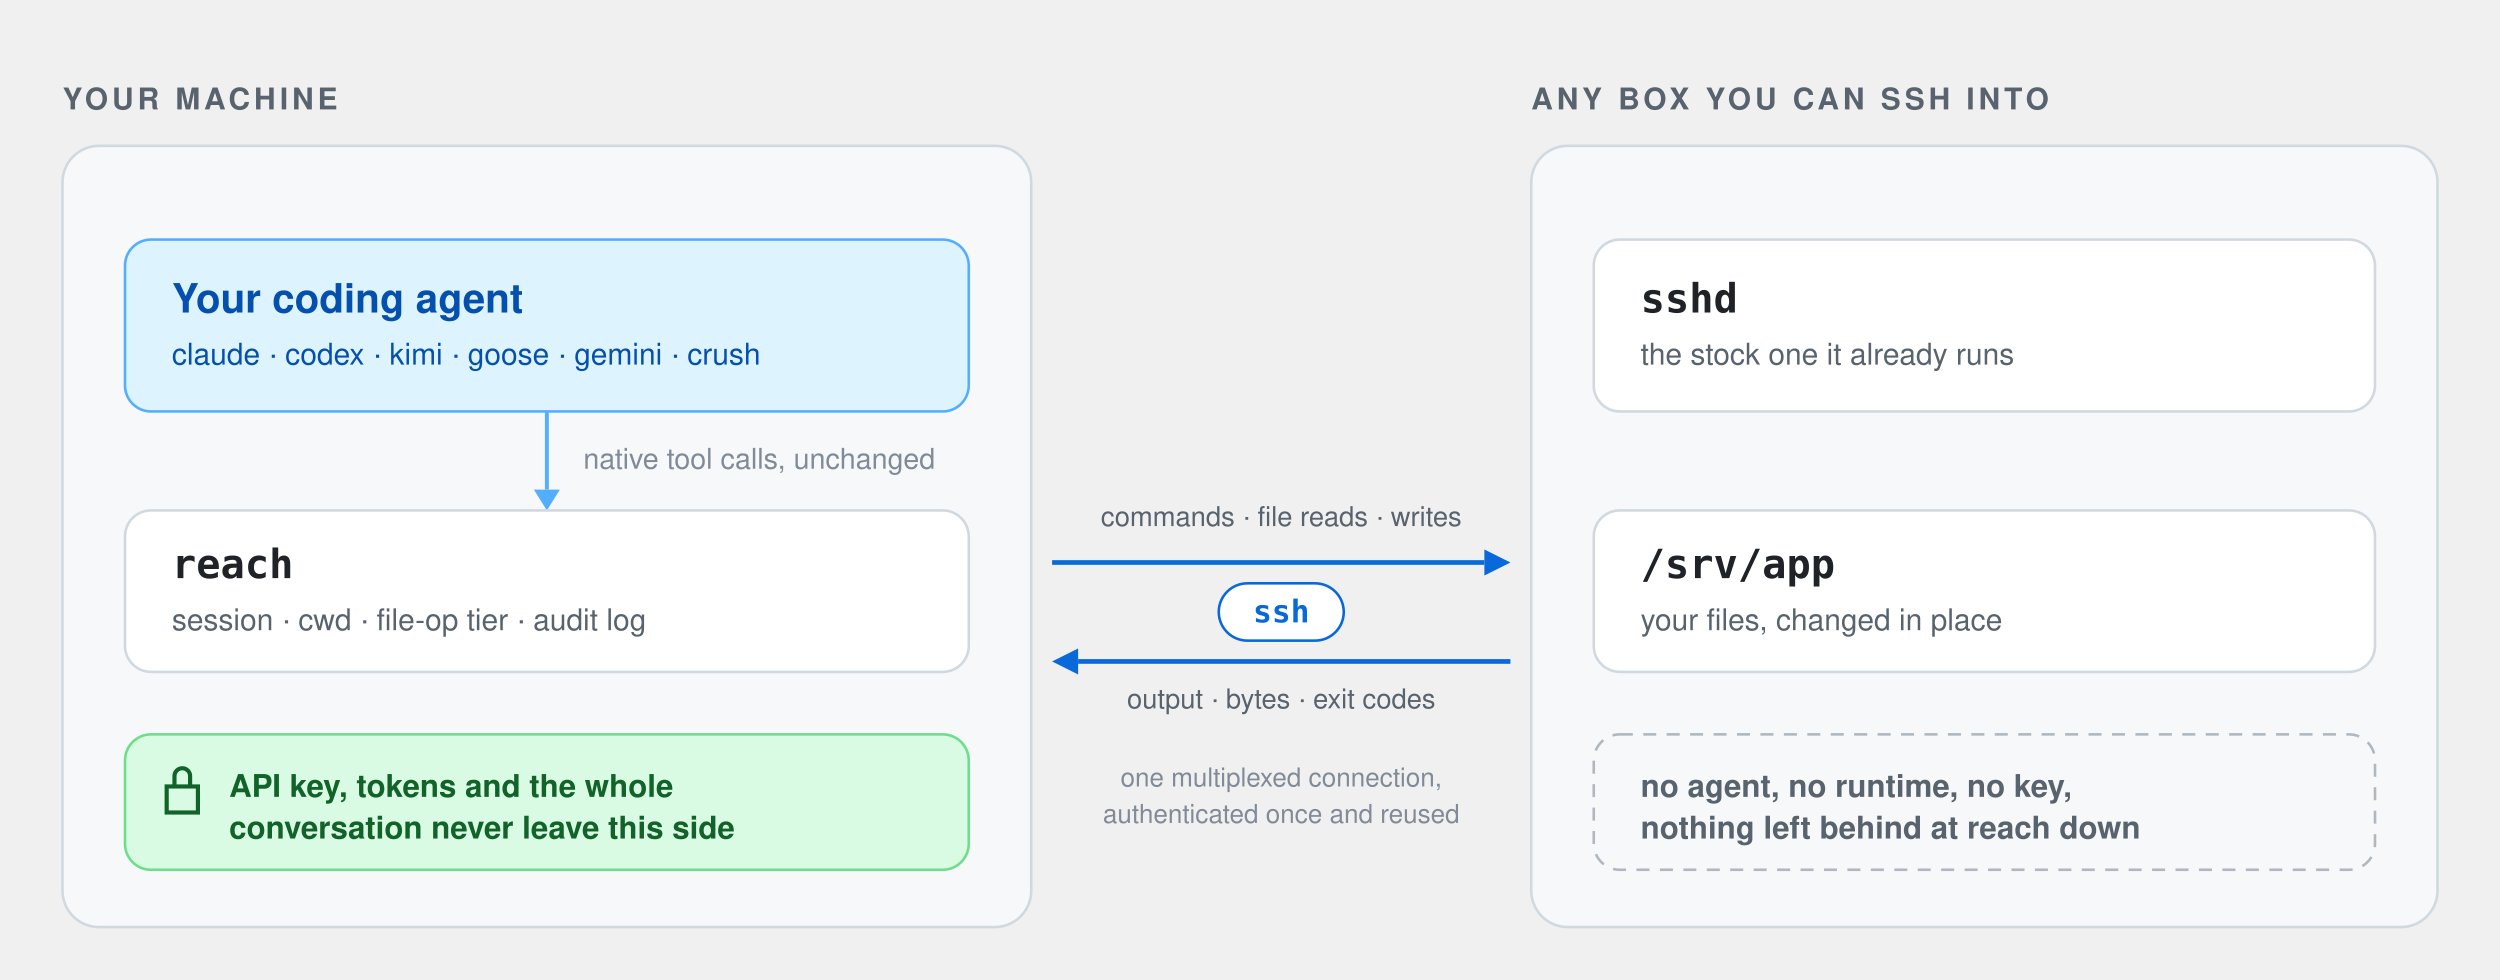
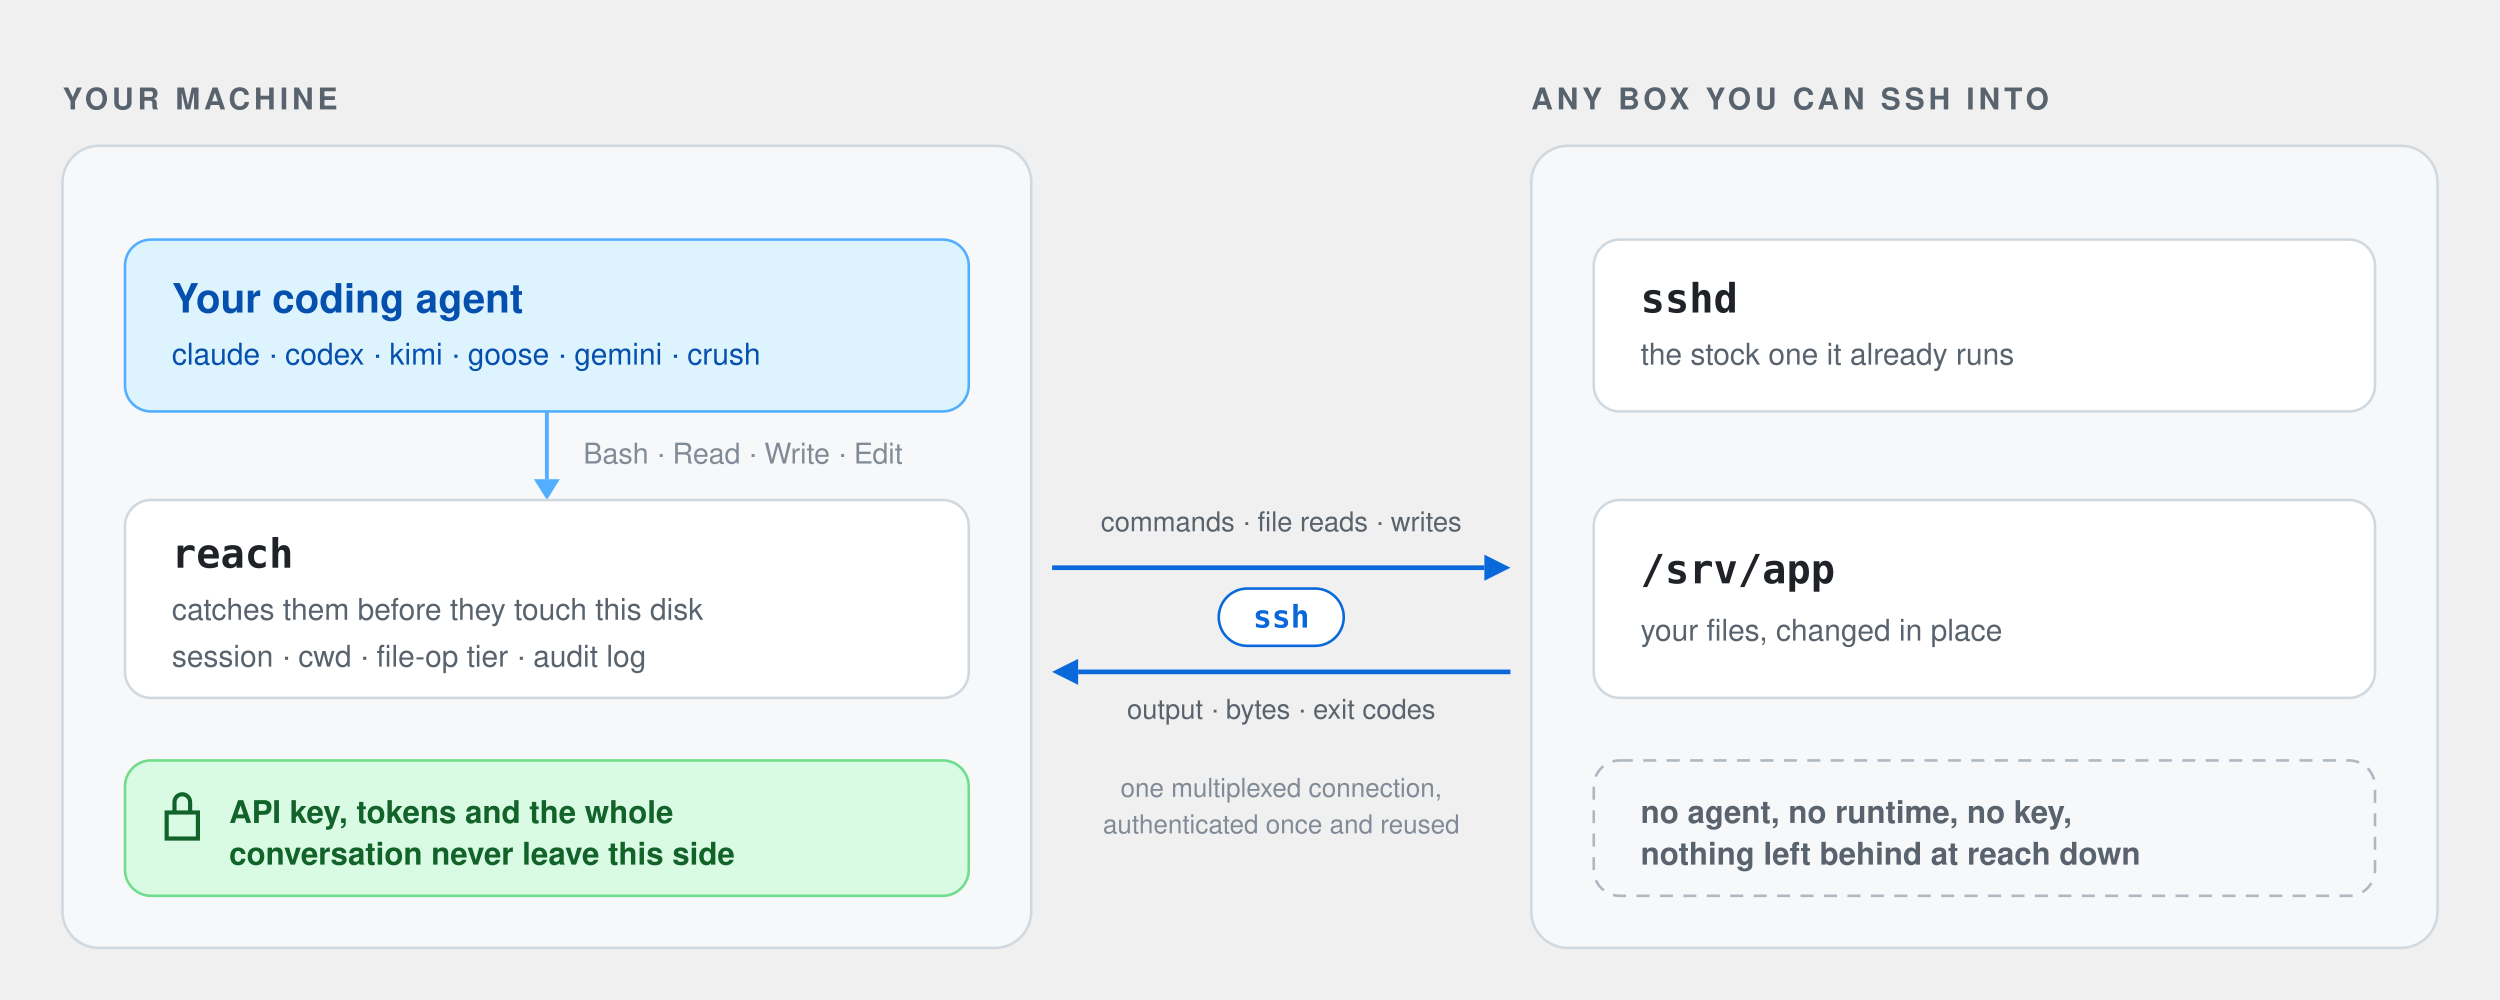
- <svg xmlns="http://www.w3.org/2000/svg" viewBox="0 0 960 376" width="960" height="376" role="img" aria-label="AgentReach architecture: the coding agent and its credentials run on your machine; only commands and file operations cross an ssh connection to the target, which needs nothing but stock sshd.">
+ <svg xmlns="http://www.w3.org/2000/svg" viewBox="0 0 960 384" width="960" height="384" role="img" aria-label="AgentReach architecture: the coding agent runs on your machine and reach intercepts its Bash, Read, Write and Edit calls before they touch the local disk, running them over one ssh connection on the target instead. The agent, its API key and the conversation never leave your machine; the target needs nothing but the sshd it already runs.">
  <text x="24" y="42" font-family="-apple-system, BlinkMacSystemFont, 'Segoe UI', Helvetica, Arial, sans-serif" font-size="11.5" font-weight="700" fill="#59636e" text-anchor="start" letter-spacing="1.5">YOUR MACHINE</text>
-   <rect x="24" y="56" width="372" height="300" rx="14" fill="#f6f8fa" stroke="#d1d9e0" stroke-width="1" />
+   <rect x="24" y="56" width="372" height="308" rx="14" fill="#f6f8fa" stroke="#d1d9e0" stroke-width="1" />
  <rect x="48" y="92" width="324" height="66" rx="10" fill="#ddf4ff" stroke="#54aeff" stroke-width="1" />
  <text x="66" y="120" font-family="-apple-system, BlinkMacSystemFont, 'Segoe UI', Helvetica, Arial, sans-serif" font-size="15.5" font-weight="700" fill="#0550ae" text-anchor="start">Your coding agent</text>
  <text x="66" y="140" font-family="-apple-system, BlinkMacSystemFont, 'Segoe UI', Helvetica, Arial, sans-serif" font-size="11.5" font-weight="400" fill="#0550ae" text-anchor="start">claude · codex · kimi · goose · gemini · crush</text>
-   <path d="M 210 158 L 210 188" stroke="#54aeff" stroke-width="1.5" fill="none" />
-   <polygon points="205,188 215,188 210,196" fill="#54aeff" />
-   <text x="224" y="180" font-family="-apple-system, BlinkMacSystemFont, 'Segoe UI', Helvetica, Arial, sans-serif" font-size="11" font-weight="400" fill="#818b98" text-anchor="start">native tool calls, unchanged</text>
-   <rect x="48" y="196" width="324" height="62" rx="10" fill="#ffffff" stroke="#d1d9e0" stroke-width="1" />
-   <text x="66" y="222" font-family="ui-monospace, SFMono-Regular, Menlo, Consolas, monospace" font-size="15.5" font-weight="700" fill="#1f2328" text-anchor="start">reach</text>
-   <text x="66" y="242" font-family="-apple-system, BlinkMacSystemFont, 'Segoe UI', Helvetica, Arial, sans-serif" font-size="11.5" font-weight="400" fill="#59636e" text-anchor="start">session · cwd · file-op tier · audit log</text>
-   <rect x="48" y="282" width="324" height="52" rx="10" fill="#dafbe3" stroke="#6fdd8b" stroke-width="1" />
-   <path d="M 64 302 h 12 v 10 h -12 z" fill="none" stroke="#116329" stroke-width="1.6" />
-   <path d="M 67 302 v -4 a 3 3 0 0 1 6 0 v 4" fill="none" stroke="#116329" stroke-width="1.6" />
-   <text x="88" y="306" font-family="-apple-system, BlinkMacSystemFont, 'Segoe UI', Helvetica, Arial, sans-serif" font-size="12" font-weight="600" fill="#116329" text-anchor="start">API key, tokens and the whole</text>
-   <text x="88" y="322" font-family="-apple-system, BlinkMacSystemFont, 'Segoe UI', Helvetica, Arial, sans-serif" font-size="12" font-weight="600" fill="#116329" text-anchor="start">conversation never leave this side</text>
-   <text x="492" y="202" font-family="-apple-system, BlinkMacSystemFont, 'Segoe UI', Helvetica, Arial, sans-serif" font-size="10.5" font-weight="400" fill="#59636e" text-anchor="middle">commands · file reads · writes</text>
-   <path d="M 404 216 L 570 216" stroke="#0969da" stroke-width="1.8" fill="none" />
-   <polygon points="570,211 580,216 570,221" fill="#0969da" />
-   <rect x="468" y="224" width="48" height="22" rx="11" fill="#ffffff" stroke="#0969da" stroke-width="1" />
-   <text x="492" y="239" font-family="ui-monospace, SFMono-Regular, Menlo, Consolas, monospace" font-size="12" font-weight="700" fill="#0969da" text-anchor="middle">ssh</text>
-   <path d="M 580 254 L 414 254" stroke="#0969da" stroke-width="1.8" fill="none" />
-   <polygon points="414,249 404,254 414,259" fill="#0969da" />
-   <text x="492" y="272" font-family="-apple-system, BlinkMacSystemFont, 'Segoe UI', Helvetica, Arial, sans-serif" font-size="10.5" font-weight="400" fill="#59636e" text-anchor="middle">output · bytes · exit codes</text>
-   <text x="492" y="302" font-family="-apple-system, BlinkMacSystemFont, 'Segoe UI', Helvetica, Arial, sans-serif" font-size="10" font-weight="400" fill="#818b98" text-anchor="middle">one multiplexed connection,</text>
-   <text x="492" y="316" font-family="-apple-system, BlinkMacSystemFont, 'Segoe UI', Helvetica, Arial, sans-serif" font-size="10" font-weight="400" fill="#818b98" text-anchor="middle">authenticated once and reused</text>
+   <path d="M 210 158 L 210 184" stroke="#54aeff" stroke-width="1.5" fill="none" />
+   <polygon points="205,184 215,184 210,192" fill="#54aeff" />
+   <text x="224" y="178" font-family="-apple-system, BlinkMacSystemFont, 'Segoe UI', Helvetica, Arial, sans-serif" font-size="11" font-weight="400" fill="#818b98" text-anchor="start">Bash · Read · Write · Edit</text>
+   <rect x="48" y="192" width="324" height="76" rx="10" fill="#ffffff" stroke="#d1d9e0" stroke-width="1" />
+   <text x="66" y="218" font-family="ui-monospace, SFMono-Regular, Menlo, Consolas, monospace" font-size="15.5" font-weight="700" fill="#1f2328" text-anchor="start">reach</text>
+   <text x="66" y="238" font-family="-apple-system, BlinkMacSystemFont, 'Segoe UI', Helvetica, Arial, sans-serif" font-size="11.5" font-weight="400" fill="#59636e" text-anchor="start">catches them before they touch this disk</text>
+   <text x="66" y="256" font-family="-apple-system, BlinkMacSystemFont, 'Segoe UI', Helvetica, Arial, sans-serif" font-size="11.5" font-weight="400" fill="#59636e" text-anchor="start">session · cwd · file-op tier · audit log</text>
+   <rect x="48" y="292" width="324" height="52" rx="10" fill="#dafbe3" stroke="#6fdd8b" stroke-width="1" />
+   <path d="M 64 312 h 12 v 10 h -12 z" fill="none" stroke="#116329" stroke-width="1.6" />
+   <path d="M 67 312 v -4 a 3 3 0 0 1 6 0 v 4" fill="none" stroke="#116329" stroke-width="1.6" />
+   <text x="88" y="316" font-family="-apple-system, BlinkMacSystemFont, 'Segoe UI', Helvetica, Arial, sans-serif" font-size="12" font-weight="600" fill="#116329" text-anchor="start">API key, tokens and the whole</text>
+   <text x="88" y="332" font-family="-apple-system, BlinkMacSystemFont, 'Segoe UI', Helvetica, Arial, sans-serif" font-size="12" font-weight="600" fill="#116329" text-anchor="start">conversation never leave this side</text>
+   <text x="492" y="204" font-family="-apple-system, BlinkMacSystemFont, 'Segoe UI', Helvetica, Arial, sans-serif" font-size="10.5" font-weight="400" fill="#59636e" text-anchor="middle">commands · file reads · writes</text>
+   <path d="M 404 218 L 570 218" stroke="#0969da" stroke-width="1.8" fill="none" />
+   <polygon points="570,213 580,218 570,223" fill="#0969da" />
+   <rect x="468" y="226" width="48" height="22" rx="11" fill="#ffffff" stroke="#0969da" stroke-width="1" />
+   <text x="492" y="241" font-family="ui-monospace, SFMono-Regular, Menlo, Consolas, monospace" font-size="12" font-weight="700" fill="#0969da" text-anchor="middle">ssh</text>
+   <path d="M 580 258 L 414 258" stroke="#0969da" stroke-width="1.8" fill="none" />
+   <polygon points="414,253 404,258 414,263" fill="#0969da" />
+   <text x="492" y="276" font-family="-apple-system, BlinkMacSystemFont, 'Segoe UI', Helvetica, Arial, sans-serif" font-size="10.5" font-weight="400" fill="#59636e" text-anchor="middle">output · bytes · exit codes</text>
+   <text x="492" y="306" font-family="-apple-system, BlinkMacSystemFont, 'Segoe UI', Helvetica, Arial, sans-serif" font-size="10" font-weight="400" fill="#818b98" text-anchor="middle">one multiplexed connection,</text>
+   <text x="492" y="320" font-family="-apple-system, BlinkMacSystemFont, 'Segoe UI', Helvetica, Arial, sans-serif" font-size="10" font-weight="400" fill="#818b98" text-anchor="middle">authenticated once and reused</text>
  <text x="588" y="42" font-family="-apple-system, BlinkMacSystemFont, 'Segoe UI', Helvetica, Arial, sans-serif" font-size="11.5" font-weight="700" fill="#59636e" text-anchor="start" letter-spacing="1.5">ANY BOX YOU CAN SSH INTO</text>
-   <rect x="588" y="56" width="348" height="300" rx="14" fill="#f6f8fa" stroke="#d1d9e0" stroke-width="1" />
+   <rect x="588" y="56" width="348" height="308" rx="14" fill="#f6f8fa" stroke="#d1d9e0" stroke-width="1" />
  <rect x="612" y="92" width="300" height="66" rx="10" fill="#ffffff" stroke="#d1d9e0" stroke-width="1" />
  <text x="630" y="120" font-family="ui-monospace, SFMono-Regular, Menlo, Consolas, monospace" font-size="15.5" font-weight="700" fill="#1f2328" text-anchor="start">sshd</text>
  <text x="630" y="140" font-family="-apple-system, BlinkMacSystemFont, 'Segoe UI', Helvetica, Arial, sans-serif" font-size="11.5" font-weight="400" fill="#59636e" text-anchor="start">the stock one it already runs</text>
-   <rect x="612" y="196" width="300" height="62" rx="10" fill="#ffffff" stroke="#d1d9e0" stroke-width="1" />
-   <text x="630" y="222" font-family="ui-monospace, SFMono-Regular, Menlo, Consolas, monospace" font-size="15.5" font-weight="700" fill="#1f2328" text-anchor="start">/srv/app</text>
-   <text x="630" y="242" font-family="-apple-system, BlinkMacSystemFont, 'Segoe UI', Helvetica, Arial, sans-serif" font-size="11.5" font-weight="400" fill="#59636e" text-anchor="start">your files, changed in place</text>
-   <rect x="612" y="282" width="300" height="52" rx="10" fill="none" stroke="#afb8c1" stroke-width="1" stroke-dasharray="5 4" />
-   <text x="630" y="306" font-family="-apple-system, BlinkMacSystemFont, 'Segoe UI', Helvetica, Arial, sans-serif" font-size="12" font-weight="600" fill="#59636e" text-anchor="start">no agent, no runtime, no key,</text>
-   <text x="630" y="322" font-family="-apple-system, BlinkMacSystemFont, 'Segoe UI', Helvetica, Arial, sans-serif" font-size="12" font-weight="600" fill="#59636e" text-anchor="start">nothing left behind at reach down</text>
+   <rect x="612" y="192" width="300" height="76" rx="10" fill="#ffffff" stroke="#d1d9e0" stroke-width="1" />
+   <text x="630" y="224" font-family="ui-monospace, SFMono-Regular, Menlo, Consolas, monospace" font-size="15.5" font-weight="700" fill="#1f2328" text-anchor="start">/srv/app</text>
+   <text x="630" y="246" font-family="-apple-system, BlinkMacSystemFont, 'Segoe UI', Helvetica, Arial, sans-serif" font-size="11.5" font-weight="400" fill="#59636e" text-anchor="start">your files, changed in place</text>
+   <rect x="612" y="292" width="300" height="52" rx="10" fill="none" stroke="#afb8c1" stroke-width="1" stroke-dasharray="5 4" />
+   <text x="630" y="316" font-family="-apple-system, BlinkMacSystemFont, 'Segoe UI', Helvetica, Arial, sans-serif" font-size="12" font-weight="600" fill="#59636e" text-anchor="start">no agent, no runtime, no key,</text>
+   <text x="630" y="332" font-family="-apple-system, BlinkMacSystemFont, 'Segoe UI', Helvetica, Arial, sans-serif" font-size="12" font-weight="600" fill="#59636e" text-anchor="start">nothing left behind at reach down</text>
</svg>
